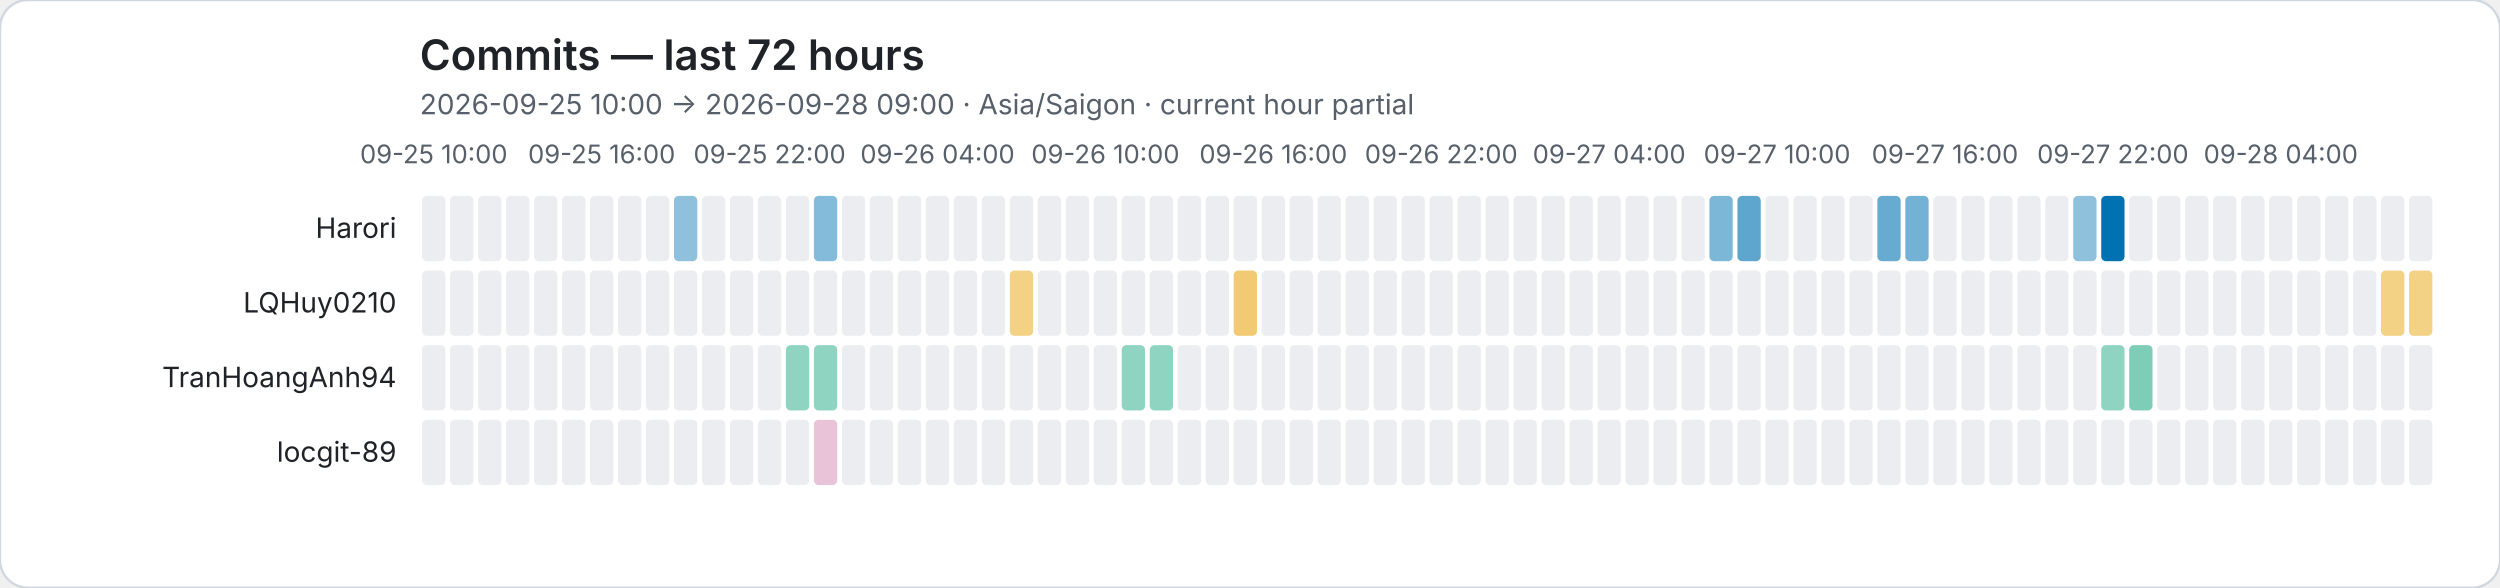
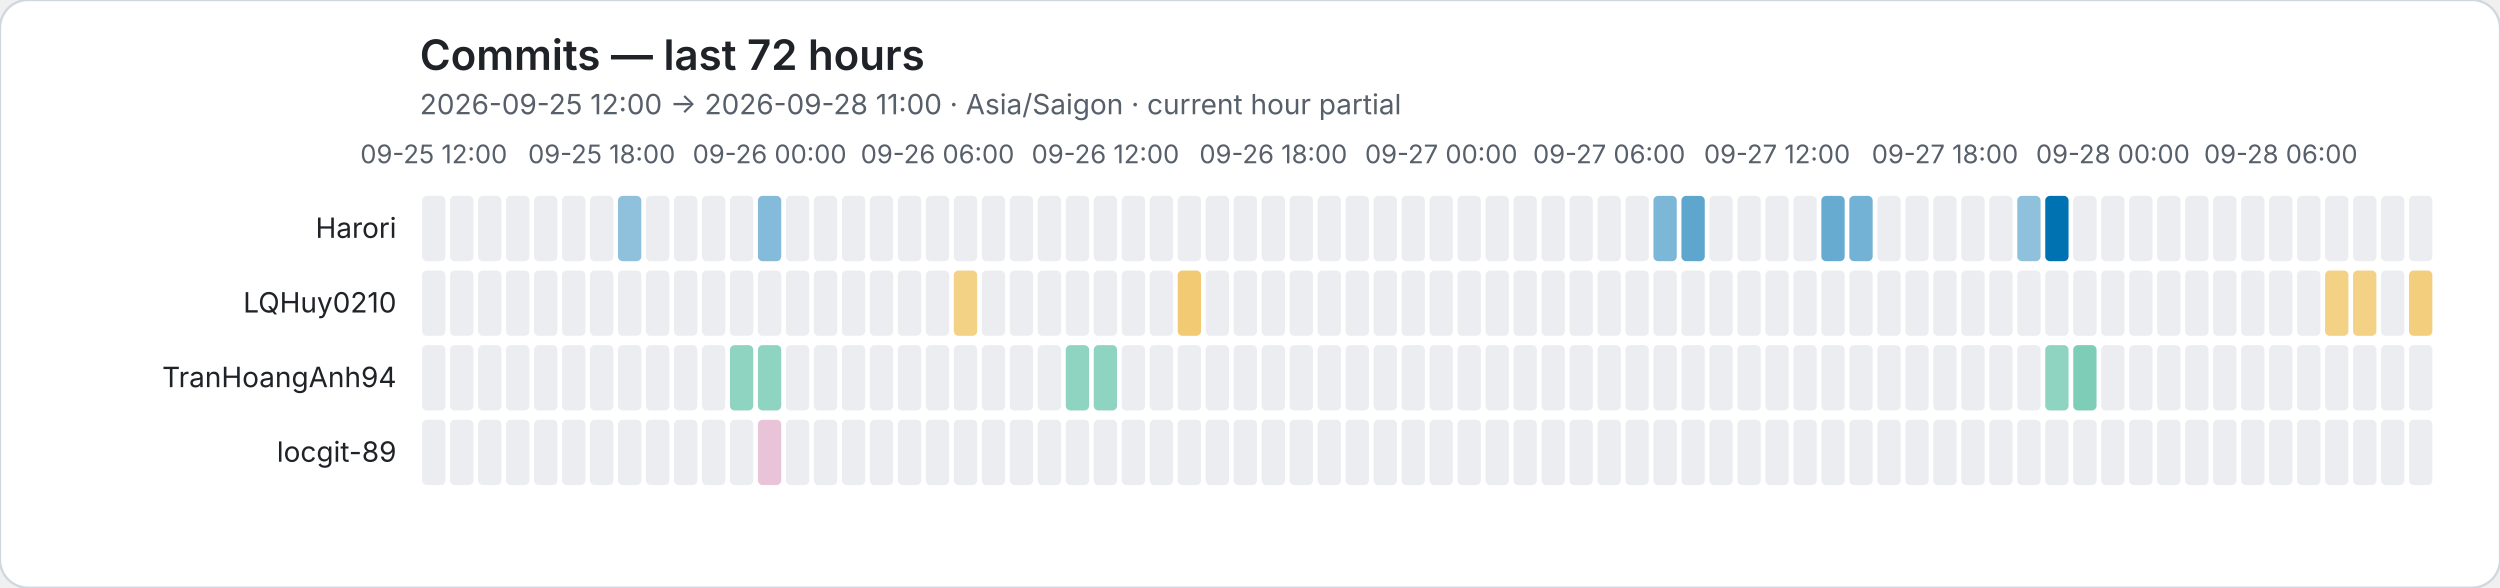
<svg xmlns="http://www.w3.org/2000/svg" role="img" viewBox="0 0 1072 252">
  <rect width="1072" height="252" rx="12" fill="#ffffff" stroke="#d0d7de" />
  <style>text{font-family:system-ui,-apple-system,BlinkMacSystemFont,"Segoe UI",sans-serif}.axis{fill:#57606a;font-size:11px}.heading{fill:#1f2328;font-size:18px;font-weight:600}.subheading{fill:#57606a;font-size:12px}.name{fill:#1f2328;font-size:12px}</style>
  <text class="heading" x="180" y="30">Commits — last 72 hours</text>
-   <text class="subheading" x="180" y="49">2026-09-25 10:00 → 2026-09-28 09:00 · Asia/Saigon · current hour partial</text>
-   <text class="axis" x="186" y="70" text-anchor="middle">09-25 10:00</text>
-   <text class="axis" x="258" y="70" text-anchor="middle">09-25 16:00</text>
-   <text class="axis" x="330" y="70" text-anchor="middle">09-25 22:00</text>
-   <text class="axis" x="402" y="70" text-anchor="middle">09-26 04:00</text>
-   <text class="axis" x="474" y="70" text-anchor="middle">09-26 10:00</text>
-   <text class="axis" x="546" y="70" text-anchor="middle">09-26 16:00</text>
-   <text class="axis" x="618" y="70" text-anchor="middle">09-26 22:00</text>
-   <text class="axis" x="690" y="70" text-anchor="middle">09-27 04:00</text>
-   <text class="axis" x="762" y="70" text-anchor="middle">09-27 10:00</text>
-   <text class="axis" x="834" y="70" text-anchor="middle">09-27 16:00</text>
-   <text class="axis" x="906" y="70" text-anchor="middle">09-27 22:00</text>
-   <text class="axis" x="978" y="70" text-anchor="middle">09-28 04:00</text>
+   <text class="subheading" x="180" y="49">2026-09-25 12:00 → 2026-09-28 11:00 · Asia/Saigon · current hour partial</text>
+   <text class="axis" x="186" y="70" text-anchor="middle">09-25 12:00</text>
+   <text class="axis" x="258" y="70" text-anchor="middle">09-25 18:00</text>
+   <text class="axis" x="330" y="70" text-anchor="middle">09-26 00:00</text>
+   <text class="axis" x="402" y="70" text-anchor="middle">09-26 06:00</text>
+   <text class="axis" x="474" y="70" text-anchor="middle">09-26 12:00</text>
+   <text class="axis" x="546" y="70" text-anchor="middle">09-26 18:00</text>
+   <text class="axis" x="618" y="70" text-anchor="middle">09-27 00:00</text>
+   <text class="axis" x="690" y="70" text-anchor="middle">09-27 06:00</text>
+   <text class="axis" x="762" y="70" text-anchor="middle">09-27 12:00</text>
+   <text class="axis" x="834" y="70" text-anchor="middle">09-27 18:00</text>
+   <text class="axis" x="906" y="70" text-anchor="middle">09-28 00:00</text>
+   <text class="axis" x="978" y="70" text-anchor="middle">09-28 06:00</text>
  <text class="name" x="170" y="102" text-anchor="end">Harori</text>
  <rect data-hour="0" x="181" y="84" width="10" height="28" rx="2" fill="#ebedf0" />
  <rect data-hour="1" x="193" y="84" width="10" height="28" rx="2" fill="#ebedf0" />
  <rect data-hour="2" x="205" y="84" width="10" height="28" rx="2" fill="#ebedf0" />
  <rect data-hour="3" x="217" y="84" width="10" height="28" rx="2" fill="#ebedf0" />
  <rect data-hour="4" x="229" y="84" width="10" height="28" rx="2" fill="#ebedf0" />
  <rect data-hour="5" x="241" y="84" width="10" height="28" rx="2" fill="#ebedf0" />
  <rect data-hour="6" x="253" y="84" width="10" height="28" rx="2" fill="#ebedf0" />
-   <rect data-hour="7" x="265" y="84" width="10" height="28" rx="2" fill="#ebedf0" />
+   <rect data-hour="7" x="265" y="84" width="10" height="28" rx="2" fill="rgba(0, 114, 178, 0.44)" />
  <rect data-hour="8" x="277" y="84" width="10" height="28" rx="2" fill="#ebedf0" />
-   <rect data-hour="9" x="289" y="84" width="10" height="28" rx="2" fill="rgba(0, 114, 178, 0.44)" />
+   <rect data-hour="9" x="289" y="84" width="10" height="28" rx="2" fill="#ebedf0" />
  <rect data-hour="10" x="301" y="84" width="10" height="28" rx="2" fill="#ebedf0" />
  <rect data-hour="11" x="313" y="84" width="10" height="28" rx="2" fill="#ebedf0" />
-   <rect data-hour="12" x="325" y="84" width="10" height="28" rx="2" fill="#ebedf0" />
+   <rect data-hour="12" x="325" y="84" width="10" height="28" rx="2" fill="rgba(0, 114, 178, 0.48)" />
  <rect data-hour="13" x="337" y="84" width="10" height="28" rx="2" fill="#ebedf0" />
-   <rect data-hour="14" x="349" y="84" width="10" height="28" rx="2" fill="rgba(0, 114, 178, 0.48)" />
+   <rect data-hour="14" x="349" y="84" width="10" height="28" rx="2" fill="#ebedf0" />
  <rect data-hour="15" x="361" y="84" width="10" height="28" rx="2" fill="#ebedf0" />
  <rect data-hour="16" x="373" y="84" width="10" height="28" rx="2" fill="#ebedf0" />
  <rect data-hour="17" x="385" y="84" width="10" height="28" rx="2" fill="#ebedf0" />
  <rect data-hour="18" x="397" y="84" width="10" height="28" rx="2" fill="#ebedf0" />
  <rect data-hour="19" x="409" y="84" width="10" height="28" rx="2" fill="#ebedf0" />
  <rect data-hour="20" x="421" y="84" width="10" height="28" rx="2" fill="#ebedf0" />
  <rect data-hour="21" x="433" y="84" width="10" height="28" rx="2" fill="#ebedf0" />
  <rect data-hour="22" x="445" y="84" width="10" height="28" rx="2" fill="#ebedf0" />
  <rect data-hour="23" x="457" y="84" width="10" height="28" rx="2" fill="#ebedf0" />
  <rect data-hour="24" x="469" y="84" width="10" height="28" rx="2" fill="#ebedf0" />
  <rect data-hour="25" x="481" y="84" width="10" height="28" rx="2" fill="#ebedf0" />
  <rect data-hour="26" x="493" y="84" width="10" height="28" rx="2" fill="#ebedf0" />
  <rect data-hour="27" x="505" y="84" width="10" height="28" rx="2" fill="#ebedf0" />
  <rect data-hour="28" x="517" y="84" width="10" height="28" rx="2" fill="#ebedf0" />
  <rect data-hour="29" x="529" y="84" width="10" height="28" rx="2" fill="#ebedf0" />
  <rect data-hour="30" x="541" y="84" width="10" height="28" rx="2" fill="#ebedf0" />
  <rect data-hour="31" x="553" y="84" width="10" height="28" rx="2" fill="#ebedf0" />
  <rect data-hour="32" x="565" y="84" width="10" height="28" rx="2" fill="#ebedf0" />
  <rect data-hour="33" x="577" y="84" width="10" height="28" rx="2" fill="#ebedf0" />
  <rect data-hour="34" x="589" y="84" width="10" height="28" rx="2" fill="#ebedf0" />
  <rect data-hour="35" x="601" y="84" width="10" height="28" rx="2" fill="#ebedf0" />
  <rect data-hour="36" x="613" y="84" width="10" height="28" rx="2" fill="#ebedf0" />
  <rect data-hour="37" x="625" y="84" width="10" height="28" rx="2" fill="#ebedf0" />
  <rect data-hour="38" x="637" y="84" width="10" height="28" rx="2" fill="#ebedf0" />
  <rect data-hour="39" x="649" y="84" width="10" height="28" rx="2" fill="#ebedf0" />
  <rect data-hour="40" x="661" y="84" width="10" height="28" rx="2" fill="#ebedf0" />
  <rect data-hour="41" x="673" y="84" width="10" height="28" rx="2" fill="#ebedf0" />
  <rect data-hour="42" x="685" y="84" width="10" height="28" rx="2" fill="#ebedf0" />
  <rect data-hour="43" x="697" y="84" width="10" height="28" rx="2" fill="#ebedf0" />
-   <rect data-hour="44" x="709" y="84" width="10" height="28" rx="2" fill="#ebedf0" />
-   <rect data-hour="45" x="721" y="84" width="10" height="28" rx="2" fill="#ebedf0" />
-   <rect data-hour="46" x="733" y="84" width="10" height="28" rx="2" fill="rgba(0, 114, 178, 0.51)" />
-   <rect data-hour="47" x="745" y="84" width="10" height="28" rx="2" fill="rgba(0, 114, 178, 0.63)" />
+   <rect data-hour="44" x="709" y="84" width="10" height="28" rx="2" fill="rgba(0, 114, 178, 0.51)" />
+   <rect data-hour="45" x="721" y="84" width="10" height="28" rx="2" fill="rgba(0, 114, 178, 0.63)" />
+   <rect data-hour="46" x="733" y="84" width="10" height="28" rx="2" fill="#ebedf0" />
+   <rect data-hour="47" x="745" y="84" width="10" height="28" rx="2" fill="#ebedf0" />
  <rect data-hour="48" x="757" y="84" width="10" height="28" rx="2" fill="#ebedf0" />
  <rect data-hour="49" x="769" y="84" width="10" height="28" rx="2" fill="#ebedf0" />
-   <rect data-hour="50" x="781" y="84" width="10" height="28" rx="2" fill="#ebedf0" />
-   <rect data-hour="51" x="793" y="84" width="10" height="28" rx="2" fill="#ebedf0" />
-   <rect data-hour="52" x="805" y="84" width="10" height="28" rx="2" fill="rgba(0, 114, 178, 0.59)" />
-   <rect data-hour="53" x="817" y="84" width="10" height="28" rx="2" fill="rgba(0, 114, 178, 0.55)" />
+   <rect data-hour="50" x="781" y="84" width="10" height="28" rx="2" fill="rgba(0, 114, 178, 0.59)" />
+   <rect data-hour="51" x="793" y="84" width="10" height="28" rx="2" fill="rgba(0, 114, 178, 0.55)" />
+   <rect data-hour="52" x="805" y="84" width="10" height="28" rx="2" fill="#ebedf0" />
+   <rect data-hour="53" x="817" y="84" width="10" height="28" rx="2" fill="#ebedf0" />
  <rect data-hour="54" x="829" y="84" width="10" height="28" rx="2" fill="#ebedf0" />
  <rect data-hour="55" x="841" y="84" width="10" height="28" rx="2" fill="#ebedf0" />
  <rect data-hour="56" x="853" y="84" width="10" height="28" rx="2" fill="#ebedf0" />
-   <rect data-hour="57" x="865" y="84" width="10" height="28" rx="2" fill="#ebedf0" />
-   <rect data-hour="58" x="877" y="84" width="10" height="28" rx="2" fill="#ebedf0" />
-   <rect data-hour="59" x="889" y="84" width="10" height="28" rx="2" fill="rgba(0, 114, 178, 0.44)" />
-   <rect data-hour="60" x="901" y="84" width="10" height="28" rx="2" fill="rgba(0, 114, 178, 1.00)" />
+   <rect data-hour="57" x="865" y="84" width="10" height="28" rx="2" fill="rgba(0, 114, 178, 0.44)" />
+   <rect data-hour="58" x="877" y="84" width="10" height="28" rx="2" fill="rgba(0, 114, 178, 1.00)" />
+   <rect data-hour="59" x="889" y="84" width="10" height="28" rx="2" fill="#ebedf0" />
+   <rect data-hour="60" x="901" y="84" width="10" height="28" rx="2" fill="#ebedf0" />
  <rect data-hour="61" x="913" y="84" width="10" height="28" rx="2" fill="#ebedf0" />
  <rect data-hour="62" x="925" y="84" width="10" height="28" rx="2" fill="#ebedf0" />
  <rect data-hour="63" x="937" y="84" width="10" height="28" rx="2" fill="#ebedf0" />
  <rect data-hour="64" x="949" y="84" width="10" height="28" rx="2" fill="#ebedf0" />
  <rect data-hour="65" x="961" y="84" width="10" height="28" rx="2" fill="#ebedf0" />
  <rect data-hour="66" x="973" y="84" width="10" height="28" rx="2" fill="#ebedf0" />
  <rect data-hour="67" x="985" y="84" width="10" height="28" rx="2" fill="#ebedf0" />
  <rect data-hour="68" x="997" y="84" width="10" height="28" rx="2" fill="#ebedf0" />
  <rect data-hour="69" x="1009" y="84" width="10" height="28" rx="2" fill="#ebedf0" />
  <rect data-hour="70" x="1021" y="84" width="10" height="28" rx="2" fill="#ebedf0" />
  <rect data-hour="71" x="1033" y="84" width="10" height="28" rx="2" fill="#ebedf0" />
  <text class="name" x="170" y="134" text-anchor="end">LQHuy0210</text>
  <rect data-hour="0" x="181" y="116" width="10" height="28" rx="2" fill="#ebedf0" />
  <rect data-hour="1" x="193" y="116" width="10" height="28" rx="2" fill="#ebedf0" />
  <rect data-hour="2" x="205" y="116" width="10" height="28" rx="2" fill="#ebedf0" />
  <rect data-hour="3" x="217" y="116" width="10" height="28" rx="2" fill="#ebedf0" />
  <rect data-hour="4" x="229" y="116" width="10" height="28" rx="2" fill="#ebedf0" />
  <rect data-hour="5" x="241" y="116" width="10" height="28" rx="2" fill="#ebedf0" />
  <rect data-hour="6" x="253" y="116" width="10" height="28" rx="2" fill="#ebedf0" />
  <rect data-hour="7" x="265" y="116" width="10" height="28" rx="2" fill="#ebedf0" />
  <rect data-hour="8" x="277" y="116" width="10" height="28" rx="2" fill="#ebedf0" />
  <rect data-hour="9" x="289" y="116" width="10" height="28" rx="2" fill="#ebedf0" />
  <rect data-hour="10" x="301" y="116" width="10" height="28" rx="2" fill="#ebedf0" />
  <rect data-hour="11" x="313" y="116" width="10" height="28" rx="2" fill="#ebedf0" />
  <rect data-hour="12" x="325" y="116" width="10" height="28" rx="2" fill="#ebedf0" />
  <rect data-hour="13" x="337" y="116" width="10" height="28" rx="2" fill="#ebedf0" />
  <rect data-hour="14" x="349" y="116" width="10" height="28" rx="2" fill="#ebedf0" />
  <rect data-hour="15" x="361" y="116" width="10" height="28" rx="2" fill="#ebedf0" />
  <rect data-hour="16" x="373" y="116" width="10" height="28" rx="2" fill="#ebedf0" />
  <rect data-hour="17" x="385" y="116" width="10" height="28" rx="2" fill="#ebedf0" />
  <rect data-hour="18" x="397" y="116" width="10" height="28" rx="2" fill="#ebedf0" />
-   <rect data-hour="19" x="409" y="116" width="10" height="28" rx="2" fill="#ebedf0" />
+   <rect data-hour="19" x="409" y="116" width="10" height="28" rx="2" fill="rgba(230, 159, 0, 0.48)" />
  <rect data-hour="20" x="421" y="116" width="10" height="28" rx="2" fill="#ebedf0" />
-   <rect data-hour="21" x="433" y="116" width="10" height="28" rx="2" fill="rgba(230, 159, 0, 0.48)" />
+   <rect data-hour="21" x="433" y="116" width="10" height="28" rx="2" fill="#ebedf0" />
  <rect data-hour="22" x="445" y="116" width="10" height="28" rx="2" fill="#ebedf0" />
  <rect data-hour="23" x="457" y="116" width="10" height="28" rx="2" fill="#ebedf0" />
  <rect data-hour="24" x="469" y="116" width="10" height="28" rx="2" fill="#ebedf0" />
  <rect data-hour="25" x="481" y="116" width="10" height="28" rx="2" fill="#ebedf0" />
  <rect data-hour="26" x="493" y="116" width="10" height="28" rx="2" fill="#ebedf0" />
-   <rect data-hour="27" x="505" y="116" width="10" height="28" rx="2" fill="#ebedf0" />
+   <rect data-hour="27" x="505" y="116" width="10" height="28" rx="2" fill="rgba(230, 159, 0, 0.55)" />
  <rect data-hour="28" x="517" y="116" width="10" height="28" rx="2" fill="#ebedf0" />
-   <rect data-hour="29" x="529" y="116" width="10" height="28" rx="2" fill="rgba(230, 159, 0, 0.55)" />
+   <rect data-hour="29" x="529" y="116" width="10" height="28" rx="2" fill="#ebedf0" />
  <rect data-hour="30" x="541" y="116" width="10" height="28" rx="2" fill="#ebedf0" />
  <rect data-hour="31" x="553" y="116" width="10" height="28" rx="2" fill="#ebedf0" />
  <rect data-hour="32" x="565" y="116" width="10" height="28" rx="2" fill="#ebedf0" />
  <rect data-hour="33" x="577" y="116" width="10" height="28" rx="2" fill="#ebedf0" />
  <rect data-hour="34" x="589" y="116" width="10" height="28" rx="2" fill="#ebedf0" />
  <rect data-hour="35" x="601" y="116" width="10" height="28" rx="2" fill="#ebedf0" />
  <rect data-hour="36" x="613" y="116" width="10" height="28" rx="2" fill="#ebedf0" />
  <rect data-hour="37" x="625" y="116" width="10" height="28" rx="2" fill="#ebedf0" />
  <rect data-hour="38" x="637" y="116" width="10" height="28" rx="2" fill="#ebedf0" />
  <rect data-hour="39" x="649" y="116" width="10" height="28" rx="2" fill="#ebedf0" />
  <rect data-hour="40" x="661" y="116" width="10" height="28" rx="2" fill="#ebedf0" />
  <rect data-hour="41" x="673" y="116" width="10" height="28" rx="2" fill="#ebedf0" />
  <rect data-hour="42" x="685" y="116" width="10" height="28" rx="2" fill="#ebedf0" />
  <rect data-hour="43" x="697" y="116" width="10" height="28" rx="2" fill="#ebedf0" />
  <rect data-hour="44" x="709" y="116" width="10" height="28" rx="2" fill="#ebedf0" />
  <rect data-hour="45" x="721" y="116" width="10" height="28" rx="2" fill="#ebedf0" />
  <rect data-hour="46" x="733" y="116" width="10" height="28" rx="2" fill="#ebedf0" />
  <rect data-hour="47" x="745" y="116" width="10" height="28" rx="2" fill="#ebedf0" />
  <rect data-hour="48" x="757" y="116" width="10" height="28" rx="2" fill="#ebedf0" />
  <rect data-hour="49" x="769" y="116" width="10" height="28" rx="2" fill="#ebedf0" />
  <rect data-hour="50" x="781" y="116" width="10" height="28" rx="2" fill="#ebedf0" />
  <rect data-hour="51" x="793" y="116" width="10" height="28" rx="2" fill="#ebedf0" />
  <rect data-hour="52" x="805" y="116" width="10" height="28" rx="2" fill="#ebedf0" />
  <rect data-hour="53" x="817" y="116" width="10" height="28" rx="2" fill="#ebedf0" />
  <rect data-hour="54" x="829" y="116" width="10" height="28" rx="2" fill="#ebedf0" />
  <rect data-hour="55" x="841" y="116" width="10" height="28" rx="2" fill="#ebedf0" />
  <rect data-hour="56" x="853" y="116" width="10" height="28" rx="2" fill="#ebedf0" />
  <rect data-hour="57" x="865" y="116" width="10" height="28" rx="2" fill="#ebedf0" />
  <rect data-hour="58" x="877" y="116" width="10" height="28" rx="2" fill="#ebedf0" />
  <rect data-hour="59" x="889" y="116" width="10" height="28" rx="2" fill="#ebedf0" />
  <rect data-hour="60" x="901" y="116" width="10" height="28" rx="2" fill="#ebedf0" />
  <rect data-hour="61" x="913" y="116" width="10" height="28" rx="2" fill="#ebedf0" />
  <rect data-hour="62" x="925" y="116" width="10" height="28" rx="2" fill="#ebedf0" />
  <rect data-hour="63" x="937" y="116" width="10" height="28" rx="2" fill="#ebedf0" />
  <rect data-hour="64" x="949" y="116" width="10" height="28" rx="2" fill="#ebedf0" />
  <rect data-hour="65" x="961" y="116" width="10" height="28" rx="2" fill="#ebedf0" />
  <rect data-hour="66" x="973" y="116" width="10" height="28" rx="2" fill="#ebedf0" />
  <rect data-hour="67" x="985" y="116" width="10" height="28" rx="2" fill="#ebedf0" />
-   <rect data-hour="68" x="997" y="116" width="10" height="28" rx="2" fill="#ebedf0" />
-   <rect data-hour="69" x="1009" y="116" width="10" height="28" rx="2" fill="#ebedf0" />
-   <rect data-hour="70" x="1021" y="116" width="10" height="28" rx="2" fill="rgba(230, 159, 0, 0.48)" />
-   <rect data-hour="71" x="1033" y="116" width="10" height="28" rx="2" fill="rgba(230, 159, 0, 0.48)" />
+   <rect data-hour="68" x="997" y="116" width="10" height="28" rx="2" fill="rgba(230, 159, 0, 0.48)" />
+   <rect data-hour="69" x="1009" y="116" width="10" height="28" rx="2" fill="rgba(230, 159, 0, 0.48)" />
+   <rect data-hour="70" x="1021" y="116" width="10" height="28" rx="2" fill="#ebedf0" />
+   <rect data-hour="71" x="1033" y="116" width="10" height="28" rx="2" fill="rgba(230, 159, 0, 0.51)" />
  <text class="name" x="170" y="166" text-anchor="end">TranHoangAnh94</text>
  <rect data-hour="0" x="181" y="148" width="10" height="28" rx="2" fill="#ebedf0" />
  <rect data-hour="1" x="193" y="148" width="10" height="28" rx="2" fill="#ebedf0" />
  <rect data-hour="2" x="205" y="148" width="10" height="28" rx="2" fill="#ebedf0" />
  <rect data-hour="3" x="217" y="148" width="10" height="28" rx="2" fill="#ebedf0" />
  <rect data-hour="4" x="229" y="148" width="10" height="28" rx="2" fill="#ebedf0" />
  <rect data-hour="5" x="241" y="148" width="10" height="28" rx="2" fill="#ebedf0" />
  <rect data-hour="6" x="253" y="148" width="10" height="28" rx="2" fill="#ebedf0" />
  <rect data-hour="7" x="265" y="148" width="10" height="28" rx="2" fill="#ebedf0" />
  <rect data-hour="8" x="277" y="148" width="10" height="28" rx="2" fill="#ebedf0" />
  <rect data-hour="9" x="289" y="148" width="10" height="28" rx="2" fill="#ebedf0" />
  <rect data-hour="10" x="301" y="148" width="10" height="28" rx="2" fill="#ebedf0" />
-   <rect data-hour="11" x="313" y="148" width="10" height="28" rx="2" fill="#ebedf0" />
-   <rect data-hour="12" x="325" y="148" width="10" height="28" rx="2" fill="#ebedf0" />
-   <rect data-hour="13" x="337" y="148" width="10" height="28" rx="2" fill="rgba(0, 158, 115, 0.44)" />
-   <rect data-hour="14" x="349" y="148" width="10" height="28" rx="2" fill="rgba(0, 158, 115, 0.44)" />
+   <rect data-hour="11" x="313" y="148" width="10" height="28" rx="2" fill="rgba(0, 158, 115, 0.44)" />
+   <rect data-hour="12" x="325" y="148" width="10" height="28" rx="2" fill="rgba(0, 158, 115, 0.44)" />
+   <rect data-hour="13" x="337" y="148" width="10" height="28" rx="2" fill="#ebedf0" />
+   <rect data-hour="14" x="349" y="148" width="10" height="28" rx="2" fill="#ebedf0" />
  <rect data-hour="15" x="361" y="148" width="10" height="28" rx="2" fill="#ebedf0" />
  <rect data-hour="16" x="373" y="148" width="10" height="28" rx="2" fill="#ebedf0" />
  <rect data-hour="17" x="385" y="148" width="10" height="28" rx="2" fill="#ebedf0" />
  <rect data-hour="18" x="397" y="148" width="10" height="28" rx="2" fill="#ebedf0" />
  <rect data-hour="19" x="409" y="148" width="10" height="28" rx="2" fill="#ebedf0" />
  <rect data-hour="20" x="421" y="148" width="10" height="28" rx="2" fill="#ebedf0" />
  <rect data-hour="21" x="433" y="148" width="10" height="28" rx="2" fill="#ebedf0" />
  <rect data-hour="22" x="445" y="148" width="10" height="28" rx="2" fill="#ebedf0" />
-   <rect data-hour="23" x="457" y="148" width="10" height="28" rx="2" fill="#ebedf0" />
-   <rect data-hour="24" x="469" y="148" width="10" height="28" rx="2" fill="#ebedf0" />
-   <rect data-hour="25" x="481" y="148" width="10" height="28" rx="2" fill="rgba(0, 158, 115, 0.44)" />
-   <rect data-hour="26" x="493" y="148" width="10" height="28" rx="2" fill="rgba(0, 158, 115, 0.44)" />
+   <rect data-hour="23" x="457" y="148" width="10" height="28" rx="2" fill="rgba(0, 158, 115, 0.44)" />
+   <rect data-hour="24" x="469" y="148" width="10" height="28" rx="2" fill="rgba(0, 158, 115, 0.44)" />
+   <rect data-hour="25" x="481" y="148" width="10" height="28" rx="2" fill="#ebedf0" />
+   <rect data-hour="26" x="493" y="148" width="10" height="28" rx="2" fill="#ebedf0" />
  <rect data-hour="27" x="505" y="148" width="10" height="28" rx="2" fill="#ebedf0" />
  <rect data-hour="28" x="517" y="148" width="10" height="28" rx="2" fill="#ebedf0" />
  <rect data-hour="29" x="529" y="148" width="10" height="28" rx="2" fill="#ebedf0" />
  <rect data-hour="30" x="541" y="148" width="10" height="28" rx="2" fill="#ebedf0" />
  <rect data-hour="31" x="553" y="148" width="10" height="28" rx="2" fill="#ebedf0" />
  <rect data-hour="32" x="565" y="148" width="10" height="28" rx="2" fill="#ebedf0" />
  <rect data-hour="33" x="577" y="148" width="10" height="28" rx="2" fill="#ebedf0" />
  <rect data-hour="34" x="589" y="148" width="10" height="28" rx="2" fill="#ebedf0" />
  <rect data-hour="35" x="601" y="148" width="10" height="28" rx="2" fill="#ebedf0" />
  <rect data-hour="36" x="613" y="148" width="10" height="28" rx="2" fill="#ebedf0" />
  <rect data-hour="37" x="625" y="148" width="10" height="28" rx="2" fill="#ebedf0" />
  <rect data-hour="38" x="637" y="148" width="10" height="28" rx="2" fill="#ebedf0" />
  <rect data-hour="39" x="649" y="148" width="10" height="28" rx="2" fill="#ebedf0" />
  <rect data-hour="40" x="661" y="148" width="10" height="28" rx="2" fill="#ebedf0" />
  <rect data-hour="41" x="673" y="148" width="10" height="28" rx="2" fill="#ebedf0" />
  <rect data-hour="42" x="685" y="148" width="10" height="28" rx="2" fill="#ebedf0" />
  <rect data-hour="43" x="697" y="148" width="10" height="28" rx="2" fill="#ebedf0" />
  <rect data-hour="44" x="709" y="148" width="10" height="28" rx="2" fill="#ebedf0" />
  <rect data-hour="45" x="721" y="148" width="10" height="28" rx="2" fill="#ebedf0" />
  <rect data-hour="46" x="733" y="148" width="10" height="28" rx="2" fill="#ebedf0" />
  <rect data-hour="47" x="745" y="148" width="10" height="28" rx="2" fill="#ebedf0" />
  <rect data-hour="48" x="757" y="148" width="10" height="28" rx="2" fill="#ebedf0" />
  <rect data-hour="49" x="769" y="148" width="10" height="28" rx="2" fill="#ebedf0" />
  <rect data-hour="50" x="781" y="148" width="10" height="28" rx="2" fill="#ebedf0" />
  <rect data-hour="51" x="793" y="148" width="10" height="28" rx="2" fill="#ebedf0" />
  <rect data-hour="52" x="805" y="148" width="10" height="28" rx="2" fill="#ebedf0" />
  <rect data-hour="53" x="817" y="148" width="10" height="28" rx="2" fill="#ebedf0" />
  <rect data-hour="54" x="829" y="148" width="10" height="28" rx="2" fill="#ebedf0" />
  <rect data-hour="55" x="841" y="148" width="10" height="28" rx="2" fill="#ebedf0" />
  <rect data-hour="56" x="853" y="148" width="10" height="28" rx="2" fill="#ebedf0" />
  <rect data-hour="57" x="865" y="148" width="10" height="28" rx="2" fill="#ebedf0" />
-   <rect data-hour="58" x="877" y="148" width="10" height="28" rx="2" fill="#ebedf0" />
-   <rect data-hour="59" x="889" y="148" width="10" height="28" rx="2" fill="#ebedf0" />
-   <rect data-hour="60" x="901" y="148" width="10" height="28" rx="2" fill="rgba(0, 158, 115, 0.44)" />
-   <rect data-hour="61" x="913" y="148" width="10" height="28" rx="2" fill="rgba(0, 158, 115, 0.51)" />
+   <rect data-hour="58" x="877" y="148" width="10" height="28" rx="2" fill="rgba(0, 158, 115, 0.44)" />
+   <rect data-hour="59" x="889" y="148" width="10" height="28" rx="2" fill="rgba(0, 158, 115, 0.51)" />
+   <rect data-hour="60" x="901" y="148" width="10" height="28" rx="2" fill="#ebedf0" />
+   <rect data-hour="61" x="913" y="148" width="10" height="28" rx="2" fill="#ebedf0" />
  <rect data-hour="62" x="925" y="148" width="10" height="28" rx="2" fill="#ebedf0" />
  <rect data-hour="63" x="937" y="148" width="10" height="28" rx="2" fill="#ebedf0" />
  <rect data-hour="64" x="949" y="148" width="10" height="28" rx="2" fill="#ebedf0" />
  <rect data-hour="65" x="961" y="148" width="10" height="28" rx="2" fill="#ebedf0" />
  <rect data-hour="66" x="973" y="148" width="10" height="28" rx="2" fill="#ebedf0" />
  <rect data-hour="67" x="985" y="148" width="10" height="28" rx="2" fill="#ebedf0" />
  <rect data-hour="68" x="997" y="148" width="10" height="28" rx="2" fill="#ebedf0" />
  <rect data-hour="69" x="1009" y="148" width="10" height="28" rx="2" fill="#ebedf0" />
  <rect data-hour="70" x="1021" y="148" width="10" height="28" rx="2" fill="#ebedf0" />
  <rect data-hour="71" x="1033" y="148" width="10" height="28" rx="2" fill="#ebedf0" />
  <text class="name" x="170" y="198" text-anchor="end">locgit-89</text>
  <rect data-hour="0" x="181" y="180" width="10" height="28" rx="2" fill="#ebedf0" />
  <rect data-hour="1" x="193" y="180" width="10" height="28" rx="2" fill="#ebedf0" />
  <rect data-hour="2" x="205" y="180" width="10" height="28" rx="2" fill="#ebedf0" />
  <rect data-hour="3" x="217" y="180" width="10" height="28" rx="2" fill="#ebedf0" />
  <rect data-hour="4" x="229" y="180" width="10" height="28" rx="2" fill="#ebedf0" />
  <rect data-hour="5" x="241" y="180" width="10" height="28" rx="2" fill="#ebedf0" />
  <rect data-hour="6" x="253" y="180" width="10" height="28" rx="2" fill="#ebedf0" />
  <rect data-hour="7" x="265" y="180" width="10" height="28" rx="2" fill="#ebedf0" />
  <rect data-hour="8" x="277" y="180" width="10" height="28" rx="2" fill="#ebedf0" />
  <rect data-hour="9" x="289" y="180" width="10" height="28" rx="2" fill="#ebedf0" />
  <rect data-hour="10" x="301" y="180" width="10" height="28" rx="2" fill="#ebedf0" />
  <rect data-hour="11" x="313" y="180" width="10" height="28" rx="2" fill="#ebedf0" />
-   <rect data-hour="12" x="325" y="180" width="10" height="28" rx="2" fill="#ebedf0" />
+   <rect data-hour="12" x="325" y="180" width="10" height="28" rx="2" fill="rgba(204, 121, 167, 0.44)" />
  <rect data-hour="13" x="337" y="180" width="10" height="28" rx="2" fill="#ebedf0" />
-   <rect data-hour="14" x="349" y="180" width="10" height="28" rx="2" fill="rgba(204, 121, 167, 0.44)" />
+   <rect data-hour="14" x="349" y="180" width="10" height="28" rx="2" fill="#ebedf0" />
  <rect data-hour="15" x="361" y="180" width="10" height="28" rx="2" fill="#ebedf0" />
  <rect data-hour="16" x="373" y="180" width="10" height="28" rx="2" fill="#ebedf0" />
  <rect data-hour="17" x="385" y="180" width="10" height="28" rx="2" fill="#ebedf0" />
  <rect data-hour="18" x="397" y="180" width="10" height="28" rx="2" fill="#ebedf0" />
  <rect data-hour="19" x="409" y="180" width="10" height="28" rx="2" fill="#ebedf0" />
  <rect data-hour="20" x="421" y="180" width="10" height="28" rx="2" fill="#ebedf0" />
  <rect data-hour="21" x="433" y="180" width="10" height="28" rx="2" fill="#ebedf0" />
  <rect data-hour="22" x="445" y="180" width="10" height="28" rx="2" fill="#ebedf0" />
  <rect data-hour="23" x="457" y="180" width="10" height="28" rx="2" fill="#ebedf0" />
  <rect data-hour="24" x="469" y="180" width="10" height="28" rx="2" fill="#ebedf0" />
  <rect data-hour="25" x="481" y="180" width="10" height="28" rx="2" fill="#ebedf0" />
  <rect data-hour="26" x="493" y="180" width="10" height="28" rx="2" fill="#ebedf0" />
  <rect data-hour="27" x="505" y="180" width="10" height="28" rx="2" fill="#ebedf0" />
  <rect data-hour="28" x="517" y="180" width="10" height="28" rx="2" fill="#ebedf0" />
  <rect data-hour="29" x="529" y="180" width="10" height="28" rx="2" fill="#ebedf0" />
  <rect data-hour="30" x="541" y="180" width="10" height="28" rx="2" fill="#ebedf0" />
  <rect data-hour="31" x="553" y="180" width="10" height="28" rx="2" fill="#ebedf0" />
  <rect data-hour="32" x="565" y="180" width="10" height="28" rx="2" fill="#ebedf0" />
  <rect data-hour="33" x="577" y="180" width="10" height="28" rx="2" fill="#ebedf0" />
  <rect data-hour="34" x="589" y="180" width="10" height="28" rx="2" fill="#ebedf0" />
  <rect data-hour="35" x="601" y="180" width="10" height="28" rx="2" fill="#ebedf0" />
  <rect data-hour="36" x="613" y="180" width="10" height="28" rx="2" fill="#ebedf0" />
  <rect data-hour="37" x="625" y="180" width="10" height="28" rx="2" fill="#ebedf0" />
  <rect data-hour="38" x="637" y="180" width="10" height="28" rx="2" fill="#ebedf0" />
  <rect data-hour="39" x="649" y="180" width="10" height="28" rx="2" fill="#ebedf0" />
  <rect data-hour="40" x="661" y="180" width="10" height="28" rx="2" fill="#ebedf0" />
  <rect data-hour="41" x="673" y="180" width="10" height="28" rx="2" fill="#ebedf0" />
  <rect data-hour="42" x="685" y="180" width="10" height="28" rx="2" fill="#ebedf0" />
  <rect data-hour="43" x="697" y="180" width="10" height="28" rx="2" fill="#ebedf0" />
  <rect data-hour="44" x="709" y="180" width="10" height="28" rx="2" fill="#ebedf0" />
  <rect data-hour="45" x="721" y="180" width="10" height="28" rx="2" fill="#ebedf0" />
  <rect data-hour="46" x="733" y="180" width="10" height="28" rx="2" fill="#ebedf0" />
  <rect data-hour="47" x="745" y="180" width="10" height="28" rx="2" fill="#ebedf0" />
  <rect data-hour="48" x="757" y="180" width="10" height="28" rx="2" fill="#ebedf0" />
  <rect data-hour="49" x="769" y="180" width="10" height="28" rx="2" fill="#ebedf0" />
  <rect data-hour="50" x="781" y="180" width="10" height="28" rx="2" fill="#ebedf0" />
  <rect data-hour="51" x="793" y="180" width="10" height="28" rx="2" fill="#ebedf0" />
  <rect data-hour="52" x="805" y="180" width="10" height="28" rx="2" fill="#ebedf0" />
  <rect data-hour="53" x="817" y="180" width="10" height="28" rx="2" fill="#ebedf0" />
  <rect data-hour="54" x="829" y="180" width="10" height="28" rx="2" fill="#ebedf0" />
  <rect data-hour="55" x="841" y="180" width="10" height="28" rx="2" fill="#ebedf0" />
  <rect data-hour="56" x="853" y="180" width="10" height="28" rx="2" fill="#ebedf0" />
  <rect data-hour="57" x="865" y="180" width="10" height="28" rx="2" fill="#ebedf0" />
  <rect data-hour="58" x="877" y="180" width="10" height="28" rx="2" fill="#ebedf0" />
  <rect data-hour="59" x="889" y="180" width="10" height="28" rx="2" fill="#ebedf0" />
  <rect data-hour="60" x="901" y="180" width="10" height="28" rx="2" fill="#ebedf0" />
  <rect data-hour="61" x="913" y="180" width="10" height="28" rx="2" fill="#ebedf0" />
  <rect data-hour="62" x="925" y="180" width="10" height="28" rx="2" fill="#ebedf0" />
  <rect data-hour="63" x="937" y="180" width="10" height="28" rx="2" fill="#ebedf0" />
  <rect data-hour="64" x="949" y="180" width="10" height="28" rx="2" fill="#ebedf0" />
  <rect data-hour="65" x="961" y="180" width="10" height="28" rx="2" fill="#ebedf0" />
  <rect data-hour="66" x="973" y="180" width="10" height="28" rx="2" fill="#ebedf0" />
  <rect data-hour="67" x="985" y="180" width="10" height="28" rx="2" fill="#ebedf0" />
  <rect data-hour="68" x="997" y="180" width="10" height="28" rx="2" fill="#ebedf0" />
  <rect data-hour="69" x="1009" y="180" width="10" height="28" rx="2" fill="#ebedf0" />
  <rect data-hour="70" x="1021" y="180" width="10" height="28" rx="2" fill="#ebedf0" />
  <rect data-hour="71" x="1033" y="180" width="10" height="28" rx="2" fill="#ebedf0" />
</svg>
